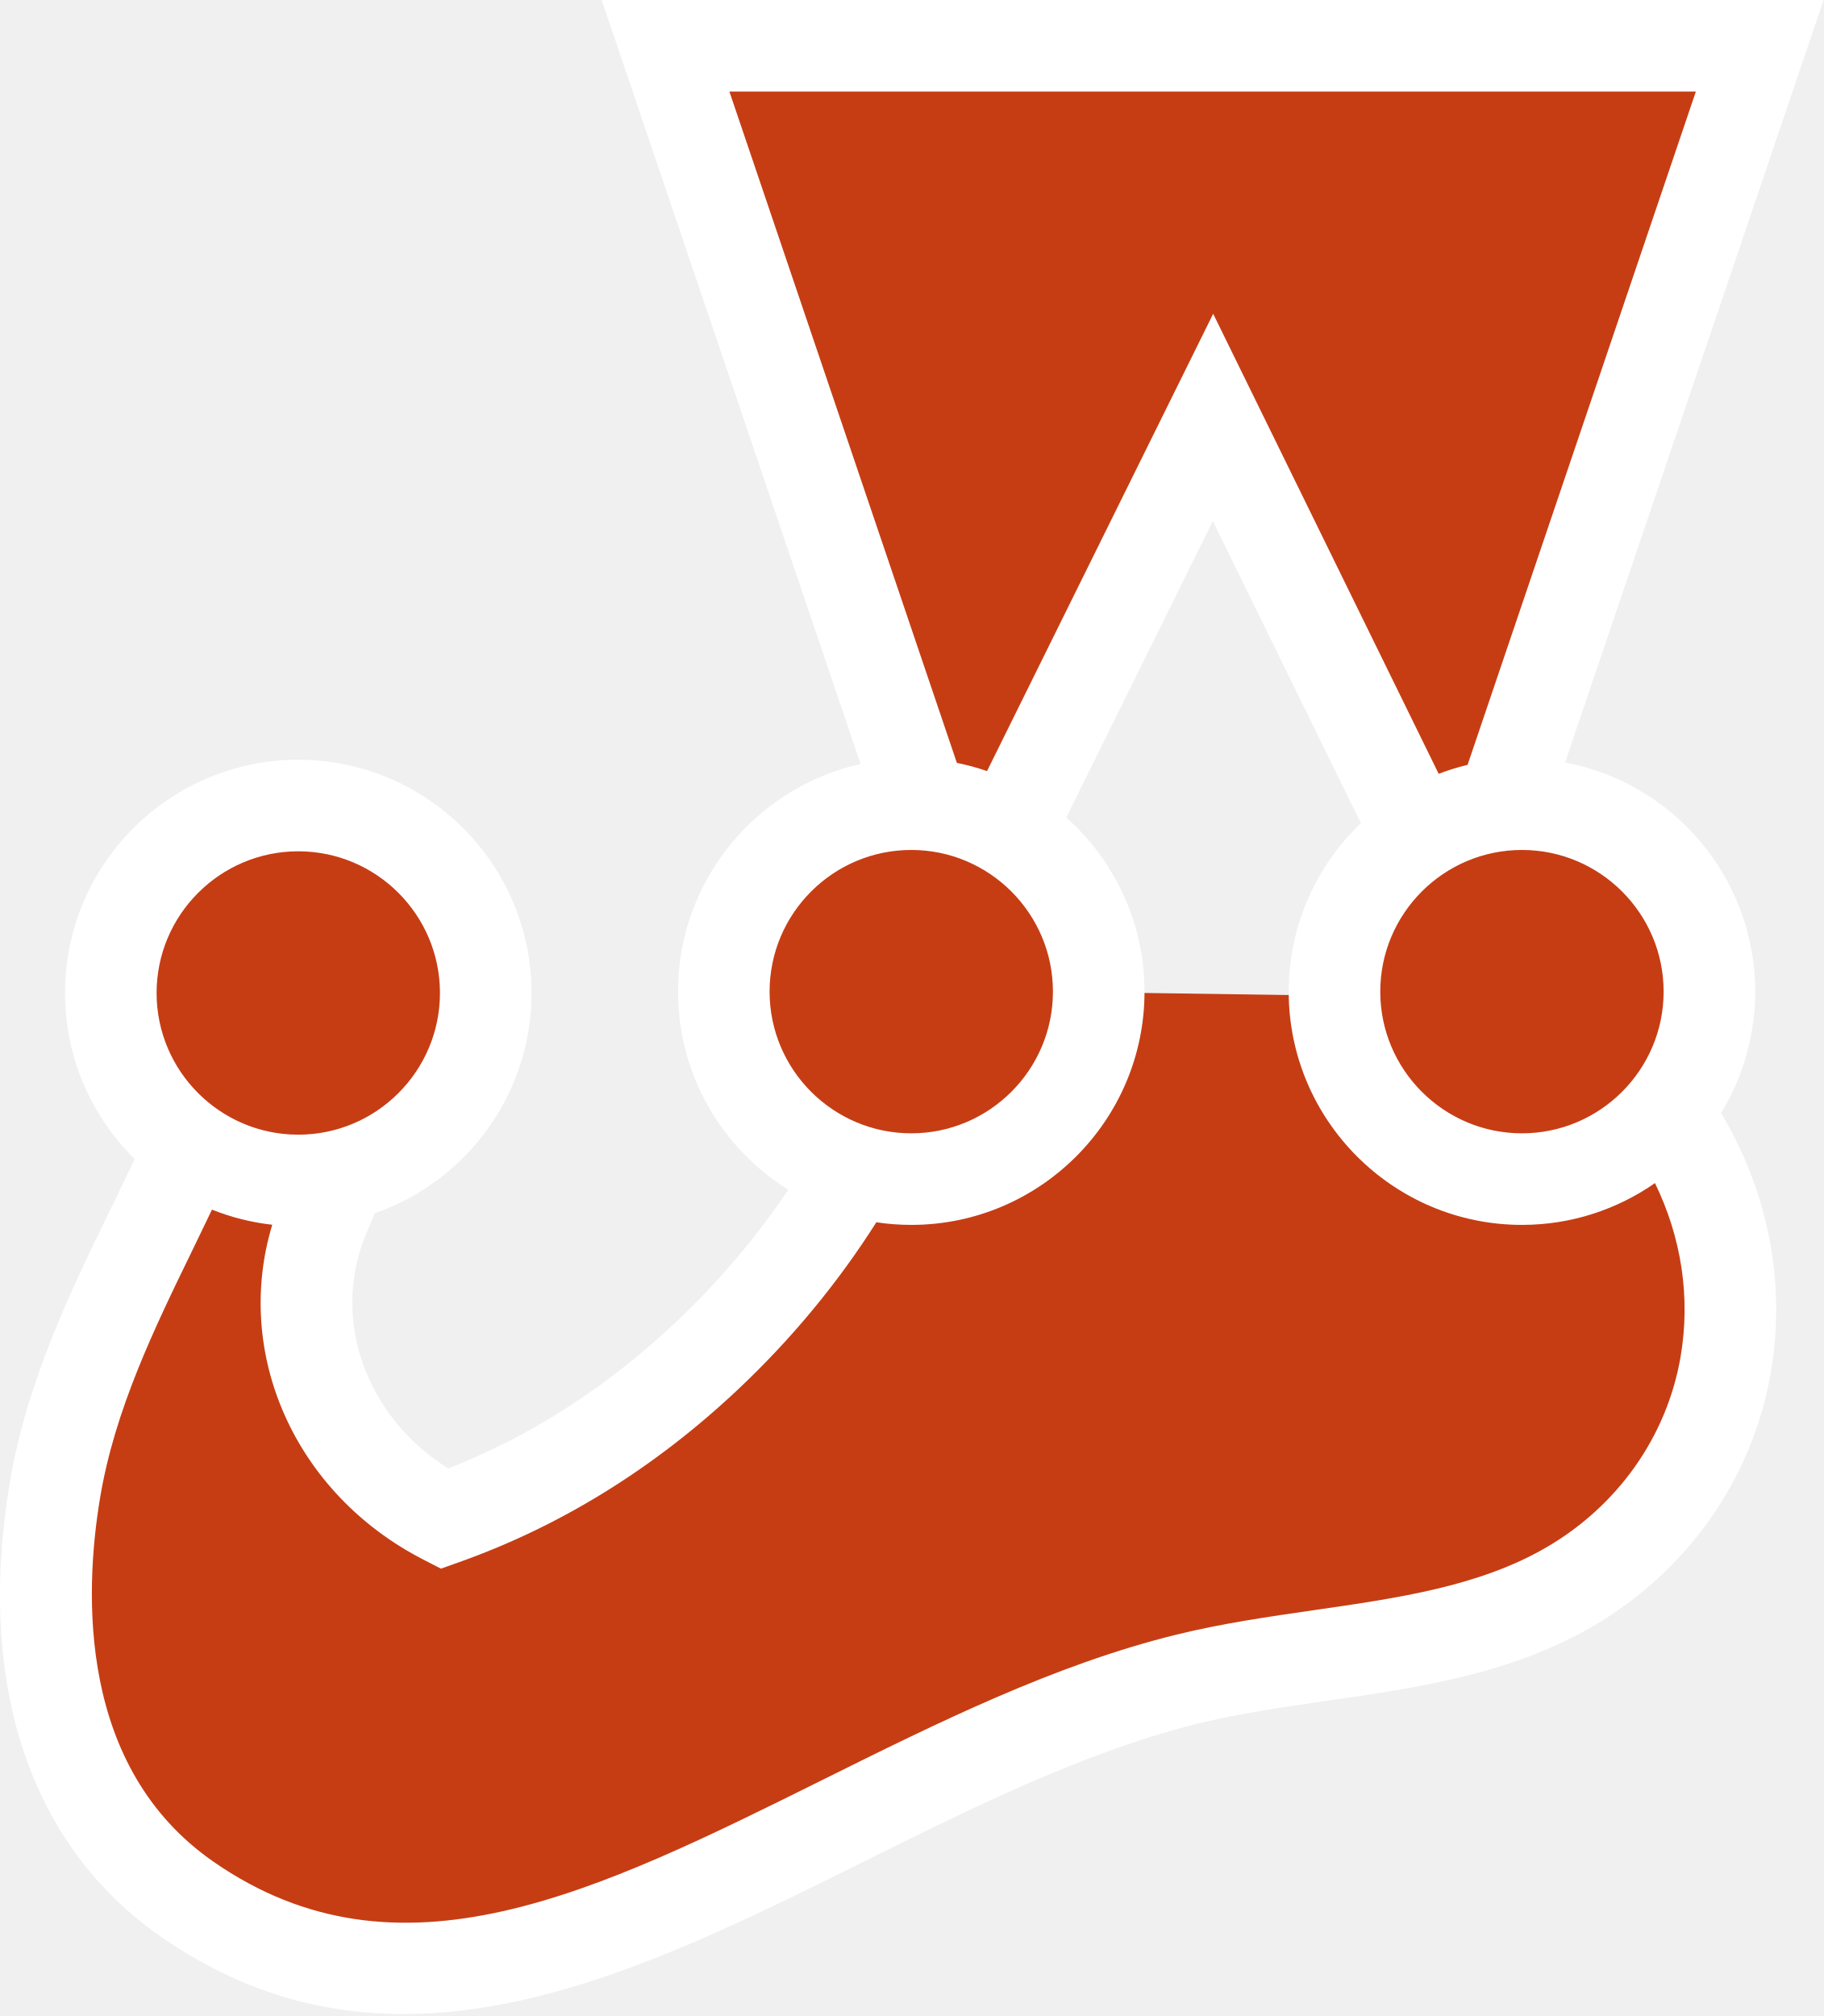
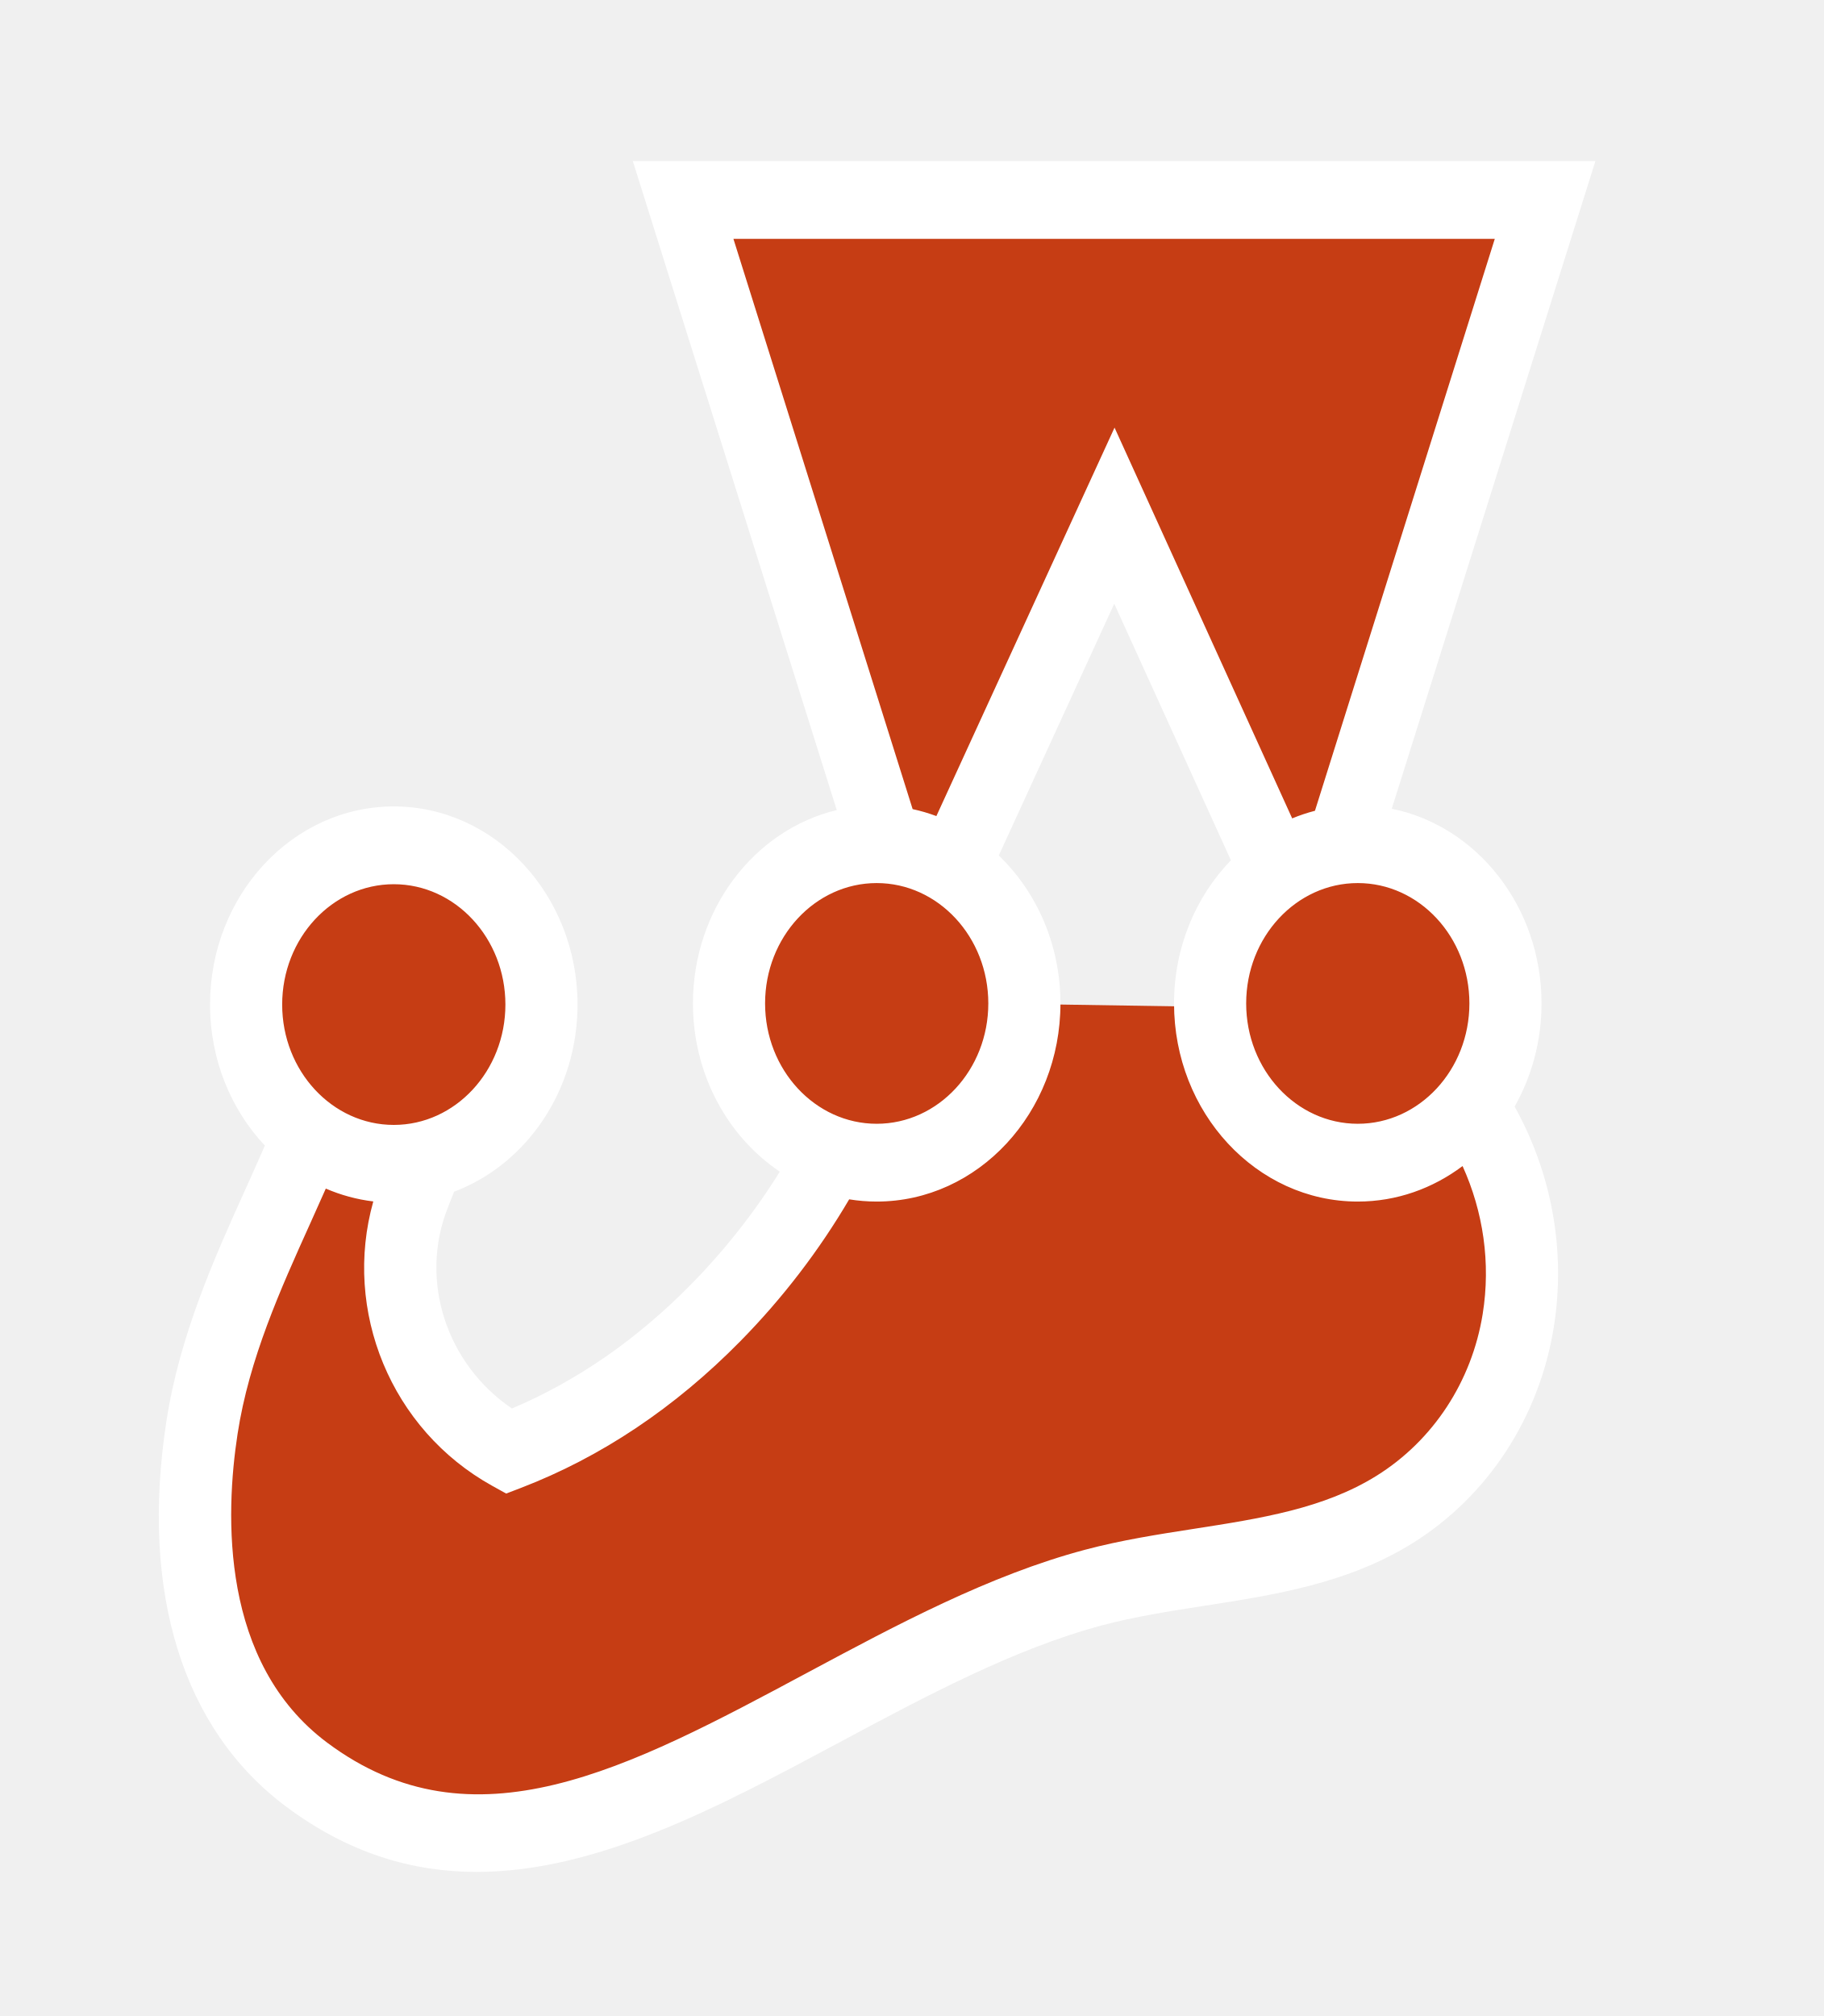
- <svg xmlns="http://www.w3.org/2000/svg" width="256px" height="283px" viewBox="0 0 256 283" version="1.1" preserveAspectRatio="xMidYMid">
-   <g>
-     <path d="M239.973,139.203 C239.973,124.669 228.191,112.887 213.657,112.887 C212.722,112.887 211.8,112.937 210.891,113.032 L247.036,6.427 L93.432,6.427 L129.526,112.94 C128.997,112.908 128.465,112.887 127.927,112.887 C113.393,112.887 101.611,124.669 101.611,139.203 C101.611,150.951 109.31,160.897 119.937,164.281 C114.324,174.003 107.262,182.759 99.244,190.323 C88.341,200.609 75.863,208.408 62.368,213.214 C46.3,204.96 38.712,186.602 45.559,170.507 C46.332,168.69 47.121,166.847 47.876,165.013 C59.516,162.296 68.19,151.86 68.19,139.392 C68.19,124.858 56.408,113.076 41.874,113.076 C27.339,113.076 15.557,124.858 15.557,139.392 C15.557,148.305 19.992,156.176 26.77,160.937 C20.256,175.768 10.682,191.288 7.699,209.276 C4.124,230.835 7.688,253.719 26.333,266.642 C69.757,296.738 116.893,247.985 166.592,235.729 C184.603,231.287 204.374,232.003 220.243,222.812 C232.16,215.91 240.016,204.472 242.246,191.63 C244.448,178.944 241.237,166.313 233.853,156.071 C237.672,151.503 239.973,145.623 239.973,139.203 L239.973,139.203 Z M154.241,139.296 C154.241,139.265 154.244,139.234 154.244,139.203 C154.244,129.659 149.162,121.301 141.558,116.688 L170.286,58.597 L199.064,117.304 C191.997,122.022 187.34,130.068 187.34,139.203 C187.34,139.395 187.351,139.584 187.355,139.775 L154.241,139.296 L154.241,139.296 Z" fill="#C63D14" />
-     <path d="M246.399,139.203 C246.399,123.218 234.882,109.88 219.711,107.031 L256,0 L84.466,0 L120.81,107.248 C106.167,110.507 95.183,123.593 95.183,139.203 C95.183,150.926 101.378,161.223 110.663,167.009 C106.197,173.662 100.901,179.923 94.832,185.648 C85.208,194.728 74.485,201.614 62.925,206.144 C51.282,198.83 46.36,185.038 51.472,173.022 L51.872,172.082 C52.122,171.494 52.373,170.904 52.623,170.314 C65.411,165.855 74.616,153.682 74.616,139.392 C74.616,121.337 59.927,106.649 41.872,106.649 C23.817,106.649 9.129,121.337 9.129,139.392 C9.129,148.505 12.874,156.757 18.902,162.699 C17.809,165.029 16.66,167.397 15.479,169.823 C9.967,181.144 3.72,193.976 1.357,208.225 C-3.336,236.524 4.233,259.146 22.67,271.924 C33.858,279.678 45.219,282.728 56.652,282.727 C78.181,282.726 99.958,271.911 121.258,261.331 C136.599,253.712 152.461,245.833 168.13,241.969 C173.96,240.531 179.959,239.666 186.31,238.75 C198.904,236.933 211.928,235.055 223.464,228.374 C236.835,220.629 245.989,207.637 248.577,192.73 C250.799,179.933 248.124,167.117 241.602,156.247 C244.643,151.279 246.399,145.443 246.399,139.203 L246.399,139.203 Z M233.545,139.203 C233.545,150.17 224.623,159.093 213.655,159.093 C202.689,159.093 193.766,150.17 193.766,139.203 C193.766,128.236 202.689,119.314 213.655,119.314 C224.623,119.314 233.545,128.236 233.545,139.203 L233.545,139.203 Z M238.069,12.854 L206.024,107.367 C204.635,107.7 203.281,108.12 201.966,108.625 L170.31,44.047 L138.562,108.243 C137.19,107.77 135.778,107.381 134.33,107.093 L102.395,12.854 L238.069,12.854 L238.069,12.854 Z M127.926,119.314 C138.893,119.314 147.815,128.236 147.815,139.203 C147.815,150.17 138.893,159.093 127.926,159.093 C116.96,159.093 108.037,150.17 108.037,139.203 C108.037,128.236 116.96,119.314 127.926,119.314 L127.926,119.314 Z M41.872,119.503 C52.84,119.503 61.762,128.425 61.762,139.392 C61.762,150.359 52.84,159.282 41.872,159.282 C30.906,159.282 21.983,150.359 21.983,139.392 C21.983,128.425 30.906,119.503 41.872,119.503 L41.872,119.503 Z M235.912,190.531 C233.977,201.679 227.091,211.418 217.021,217.25 C207.634,222.687 196.385,224.31 184.475,226.027 C178.095,226.947 171.497,227.899 165.052,229.489 C148.01,233.691 131.503,241.89 115.54,249.819 C83.595,265.686 56.006,279.388 29.993,261.359 C10.938,248.153 11.818,223.718 14.038,210.328 C16.095,197.923 21.657,186.498 27.036,175.449 C27.967,173.537 28.871,171.664 29.758,169.803 C32.426,170.87 35.263,171.597 38.22,171.927 C32.745,189.998 41.356,209.646 59.429,218.931 L61.902,220.202 L64.522,219.269 C78.81,214.181 91.975,206.015 103.653,194.998 C111.202,187.877 117.689,179.998 123.023,171.579 C124.623,171.82 126.26,171.947 127.926,171.947 C145.981,171.947 160.67,157.259 160.67,139.203 C160.67,129.493 156.417,120.761 149.681,114.759 L170.259,73.147 L191.046,115.552 C184.809,121.518 180.912,129.911 180.912,139.203 C180.912,157.259 195.6,171.947 213.655,171.947 C220.592,171.947 227.027,169.773 232.327,166.079 C236.007,173.612 237.378,182.088 235.912,190.531 L235.912,190.531 Z" fill="#FFFFFF" />
+ <svg xmlns="http://www.w3.org/2000/svg" width="256px" height="283px" viewBox="0 0 256 283" version="1.1" preserveAspectRatio="xMidYMid" id="svg8">
+   <defs id="defs12" />
+   <g id="g6" transform="matrix(0.78779,0,0,0.8494439,22.29413,22.61213)">
+     <path d="m 239.973,139.203 c 0,-14.534 -11.782,-26.316 -26.316,-26.316 -0.935,0 -1.857,0.05 -2.766,0.145 L 247.036,6.427 H 93.432 L 129.526,112.94 c -0.529,-0.032 -1.061,-0.053 -1.599,-0.053 -14.534,0 -26.316,11.782 -26.316,26.316 0,11.748 7.699,21.694 18.326,25.078 -5.613,9.722 -12.675,18.478 -20.693,26.042 -10.903,10.286 -23.381,18.085 -36.876,22.891 -16.068,-8.254 -23.656,-26.612 -16.809,-42.707 0.773,-1.817 1.562,-3.66 2.317,-5.494 11.64,-2.717 20.314,-13.153 20.314,-25.621 0,-14.534 -11.782,-26.316 -26.316,-26.316 -14.535,0 -26.317,11.782 -26.317,26.316 0,8.913 4.435,16.784 11.213,21.545 -6.514,14.831 -16.088,30.351 -19.071,48.339 -3.575,21.559 -0.011,44.443 18.634,57.366 43.424,30.096 90.56,-18.657 140.259,-30.913 18.011,-4.442 37.782,-3.726 53.651,-12.917 11.917,-6.902 19.773,-18.34 22.003,-31.182 2.202,-12.686 -1.009,-25.317 -8.393,-35.559 3.819,-4.568 6.12,-10.448 6.12,-16.868 z m -85.732,0.093 c 0,-0.031 0.003,-0.062 0.003,-0.093 0,-9.544 -5.082,-17.902 -12.686,-22.515 l 28.728,-58.091 28.778,58.707 c -7.067,4.718 -11.724,12.764 -11.724,21.899 0,0.192 0.011,0.381 0.015,0.572 z" fill="#C63D14" id="path2" />
+     <path d="m 246.399,139.203 c 0,-15.985 -11.517,-29.323 -26.688,-32.172 L 256,0 H 84.466 l 36.344,107.248 c -14.643,3.259 -25.627,16.345 -25.627,31.955 0,11.723 6.195,22.02 15.48,27.806 -4.466,6.653 -9.762,12.914 -15.831,18.639 -9.624,9.08 -20.347,15.966 -31.907,20.496 -11.643,-7.314 -16.565,-21.106 -11.453,-33.122 l 0.4,-0.94 c 0.25,-0.588 0.501,-1.178 0.751,-1.768 12.788,-4.459 21.993,-16.632 21.993,-30.922 0,-18.055 -14.689,-32.743 -32.744,-32.743 -18.055,0 -32.743,14.688 -32.743,32.743 0,9.113 3.745,17.365 9.773,23.307 -1.093,2.33 -2.242,4.698 -3.423,7.124 -5.512,11.321 -11.759,24.153 -14.122,38.402 -4.693,28.299 2.876,50.921 21.313,63.699 11.188,7.754 22.549,10.804 33.982,10.803 21.529,-10e-4 43.306,-10.816 64.606,-21.396 15.341,-7.619 31.203,-15.498 46.872,-19.362 5.83,-1.438 11.829,-2.303 18.18,-3.219 12.594,-1.817 25.618,-3.695 37.154,-10.376 13.371,-7.745 22.525,-20.737 25.113,-35.644 2.222,-12.797 -0.453,-25.613 -6.975,-36.483 3.041,-4.968 4.797,-10.804 4.797,-17.044 z m -12.854,0 c 0,10.967 -8.922,19.89 -19.89,19.89 -10.966,0 -19.889,-8.923 -19.889,-19.89 0,-10.967 8.923,-19.889 19.889,-19.889 10.968,0 19.89,8.922 19.89,19.889 z m 4.524,-126.349 -32.045,94.513 c -1.389,0.333 -2.743,0.753 -4.058,1.258 l -31.656,-64.578 -31.748,64.196 c -1.372,-0.473 -2.784,-0.862 -4.232,-1.15 l -31.935,-94.239 z m -110.143,106.46 c 10.967,0 19.889,8.922 19.889,19.889 0,10.967 -8.922,19.89 -19.889,19.89 -10.966,0 -19.889,-8.923 -19.889,-19.89 0,-10.967 8.923,-19.889 19.889,-19.889 z m -86.054,0.189 c 10.968,0 19.89,8.922 19.89,19.889 0,10.967 -8.922,19.89 -19.89,19.89 -10.966,0 -19.889,-8.923 -19.889,-19.89 0,-10.967 8.923,-19.889 19.889,-19.889 z m 194.04,71.028 c -1.935,11.148 -8.821,20.887 -18.891,26.719 -9.387,5.437 -20.636,7.06 -32.546,8.777 -6.38,0.92 -12.978,1.872 -19.423,3.462 -17.042,4.202 -33.549,12.401 -49.512,20.33 -31.945,15.867 -59.534,29.569 -85.547,11.54 -19.055,-13.206 -18.175,-37.641 -15.955,-51.031 2.057,-12.405 7.619,-23.83 12.998,-34.879 0.931,-1.912 1.835,-3.785 2.722,-5.646 2.668,1.067 5.505,1.794 8.462,2.124 -5.475,18.071 3.136,37.719 21.209,47.004 l 2.473,1.271 2.62,-0.933 c 14.288,-5.088 27.453,-13.254 39.131,-24.271 7.549,-7.121 14.036,-15 19.37,-23.419 1.6,0.241 3.237,0.368 4.903,0.368 18.055,0 32.744,-14.688 32.744,-32.744 0,-9.71 -4.253,-18.442 -10.989,-24.444 l 20.578,-41.612 20.787,42.405 c -6.237,5.966 -10.134,14.359 -10.134,23.651 0,18.056 14.688,32.744 32.743,32.744 6.937,0 13.372,-2.174 18.672,-5.868 3.68,7.533 5.051,16.009 3.585,24.452 z" fill="#FFFFFF" id="path4" />
  </g>
</svg>
